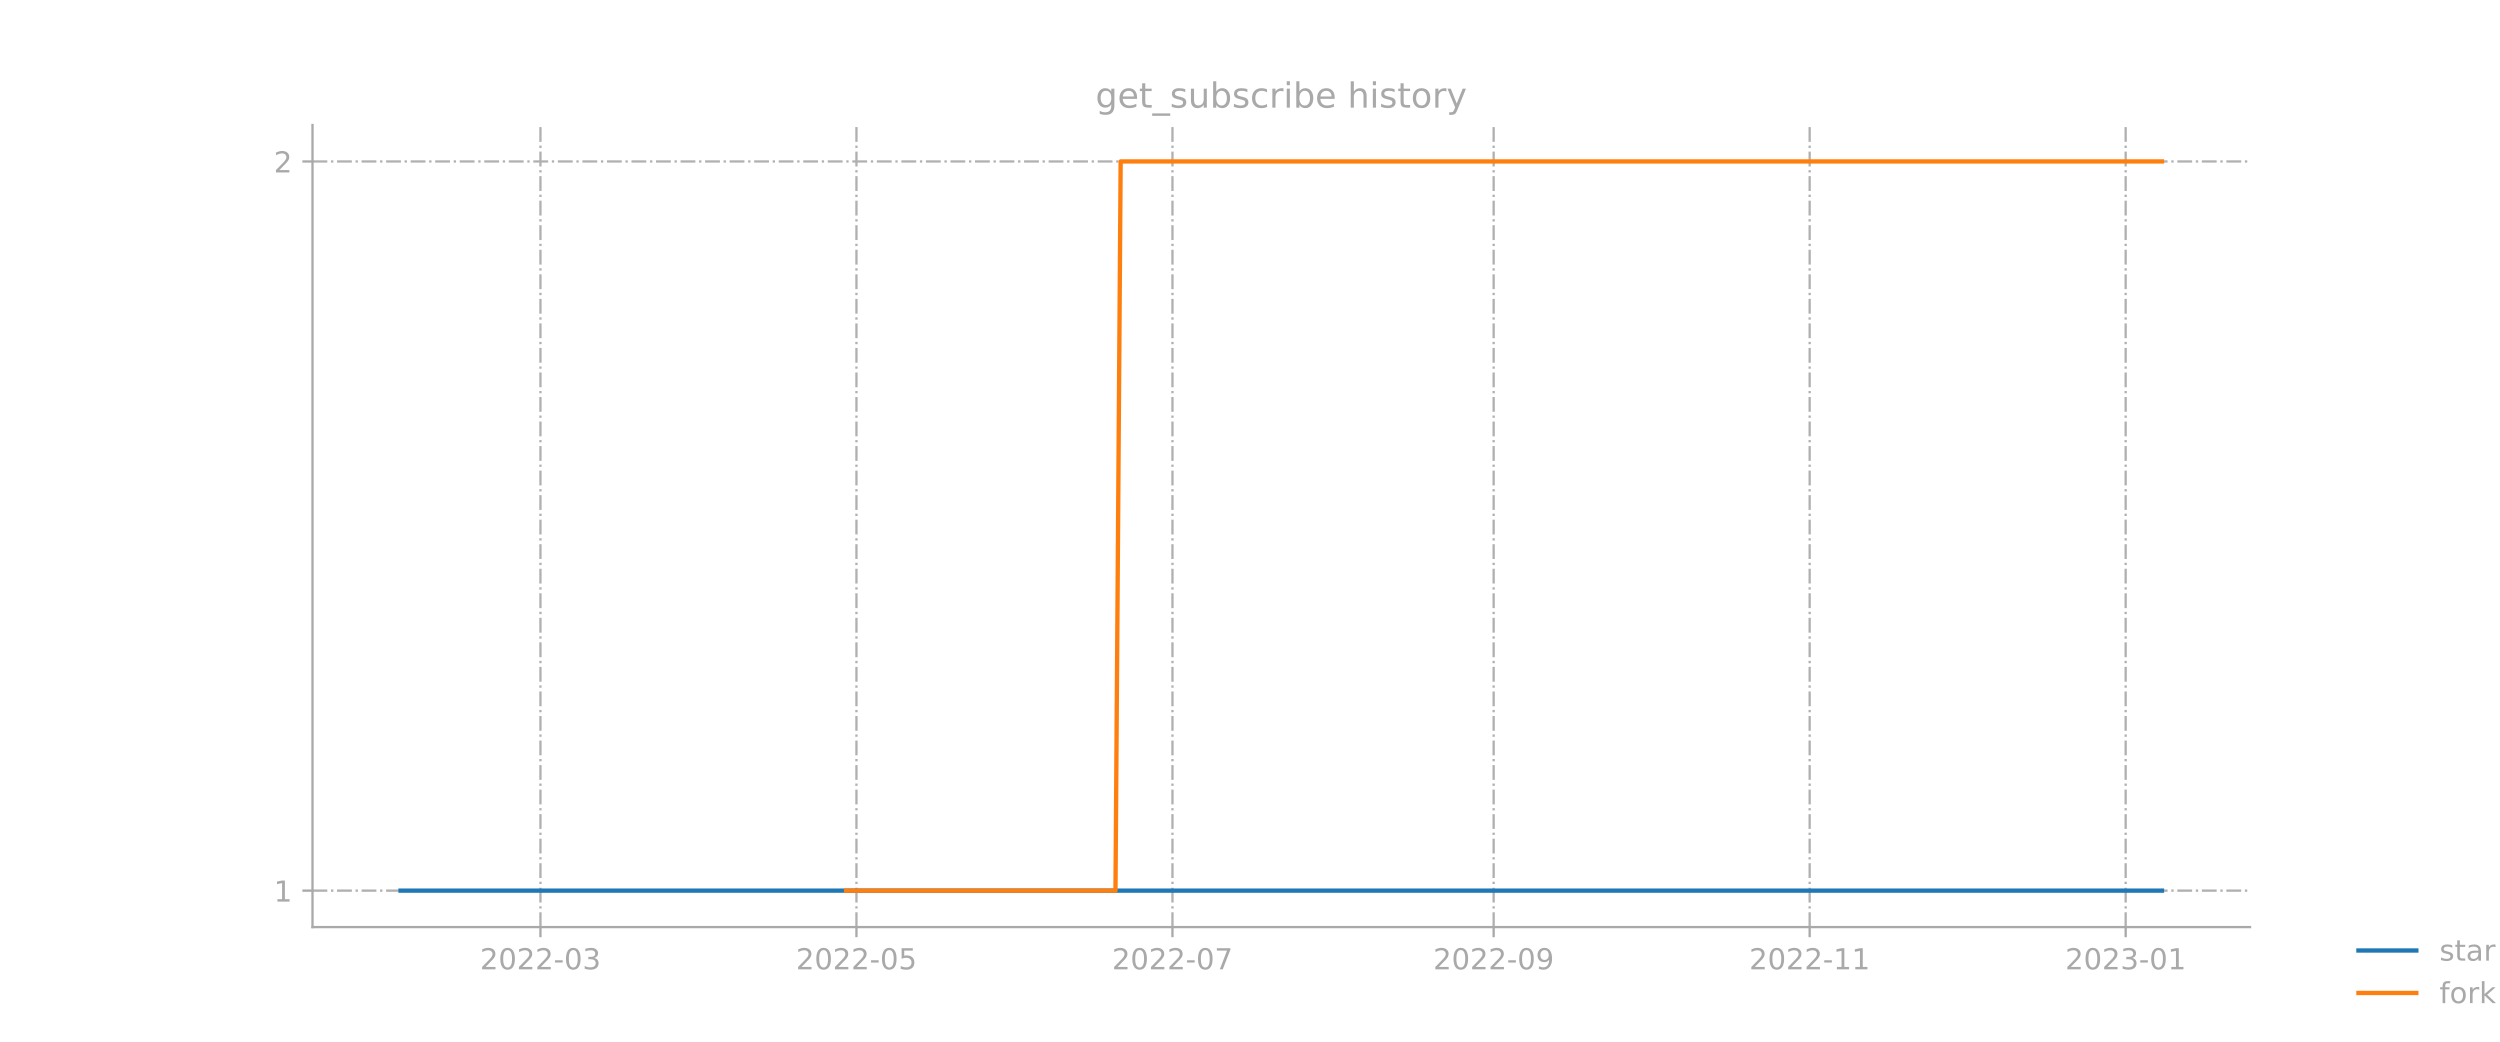
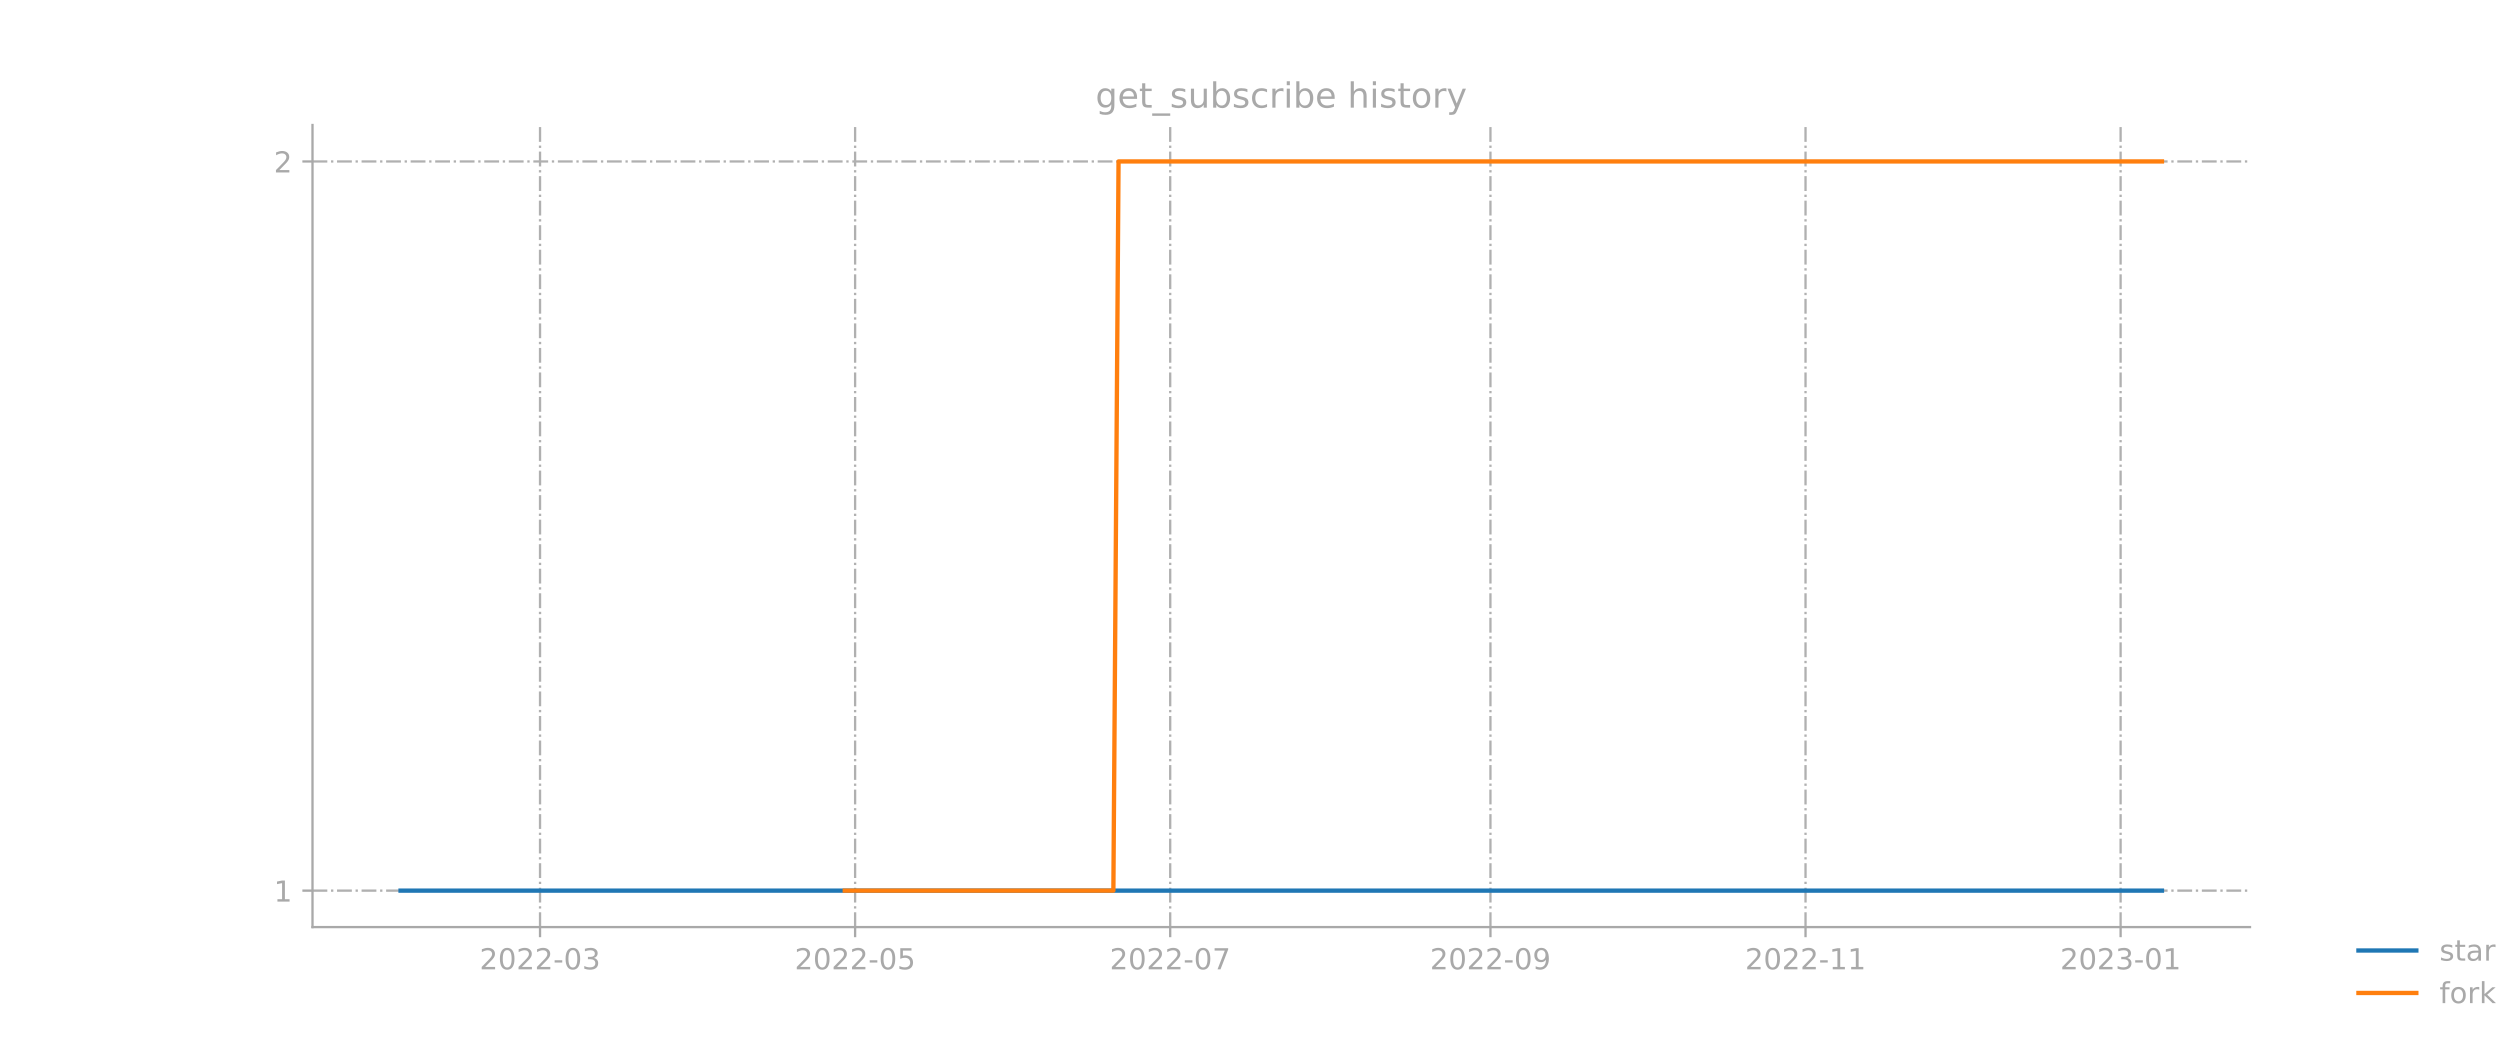
<svg xmlns="http://www.w3.org/2000/svg" xmlns:xlink="http://www.w3.org/1999/xlink" width="864pt" height="360pt" viewBox="0 0 864 360" version="1.1">
  <defs>
    <style type="text/css">*{stroke-linejoin: round; stroke-linecap: butt}</style>
  </defs>
  <g id="figure_1">
    <g id="patch_1">
      <path d="M 0 360  L 864 360  L 864 0  L 0 0  L 0 360  z " style="fill: none; opacity: 0" />
    </g>
    <g id="axes_1">
      <g id="patch_2">
        <path d="M 108 320.4  L 777.6 320.4  L 777.6 43.2  L 108 43.2  L 108 320.4  z " style="fill: none; opacity: 0" />
      </g>
      <g id="matplotlib.axis_1">
        <g id="xtick_1">
          <g id="line2d_1">
-             <path d="M 186.776 320.4  L 186.776 43.2  " clip-path="url(#pf06efd4800)" style="fill: none; stroke-dasharray: 5.12,1.28,0.8,1.28; stroke-dashoffset: 0; stroke: #b0b0b0; stroke-width: 0.8" />
+             <path d="M 186.635 320.4  L 186.635 43.2  " clip-path="url(#p2b28443e43)" style="fill: none; stroke-dasharray: 5.12,1.28,0.8,1.28; stroke-dashoffset: 0; stroke: #b0b0b0; stroke-width: 0.8" />
          </g>
          <g id="line2d_2">
            <defs>
-               <path id="md388accf79" d="M 0 0  L 0 3.5  " style="stroke: #a9a9a9; stroke-width: 0.8" />
-             </defs>
-             <g>
-               <use xlink:href="#md388accf79" x="186.776" y="320.4" style="fill: #a9a9a9; stroke: #a9a9a9; stroke-width: 0.8" />
+               <path id="m547f1cae94" d="M 0 0  L 0 3.5  " style="stroke: #a9a9a9; stroke-width: 0.8" />
+             </defs>
+             <g>
+               <use xlink:href="#m547f1cae94" x="186.635" y="320.4" style="fill: #a9a9a9; stroke: #a9a9a9; stroke-width: 0.8" />
            </g>
          </g>
          <g id="text_1">
-             <g style="fill: #a9a9a9" transform="translate(165.8851 334.9984) scale(0.1 -0.1)">
+             <g style="fill: #a9a9a9" transform="translate(165.7433 334.9984) scale(0.1 -0.1)">
              <defs>
                <path id="DejaVuSans-32" d="M 1228 531  L 3431 531  L 3431 0  L 469 0  L 469 531  Q 828 903 1448 1529  Q 2069 2156 2228 2338  Q 2531 2678 2651 2914  Q 2772 3150 2772 3378  Q 2772 3750 2511 3984  Q 2250 4219 1831 4219  Q 1534 4219 1204 4116  Q 875 4013 500 3803  L 500 4441  Q 881 4594 1212 4672  Q 1544 4750 1819 4750  Q 2544 4750 2975 4387  Q 3406 4025 3406 3419  Q 3406 3131 3298 2873  Q 3191 2616 2906 2266  Q 2828 2175 2409 1742  Q 1991 1309 1228 531  z " transform="scale(0.015625)" />
                <path id="DejaVuSans-30" d="M 2034 4250  Q 1547 4250 1301 3770  Q 1056 3291 1056 2328  Q 1056 1369 1301 889  Q 1547 409 2034 409  Q 2525 409 2770 889  Q 3016 1369 3016 2328  Q 3016 3291 2770 3770  Q 2525 4250 2034 4250  z M 2034 4750  Q 2819 4750 3233 4129  Q 3647 3509 3647 2328  Q 3647 1150 3233 529  Q 2819 -91 2034 -91  Q 1250 -91 836 529  Q 422 1150 422 2328  Q 422 3509 836 4129  Q 1250 4750 2034 4750  z " transform="scale(0.015625)" />
                <path id="DejaVuSans-2d" d="M 313 2009  L 1997 2009  L 1997 1497  L 313 1497  L 313 2009  z " transform="scale(0.015625)" />
                <path id="DejaVuSans-33" d="M 2597 2516  Q 3050 2419 3304 2112  Q 3559 1806 3559 1356  Q 3559 666 3084 287  Q 2609 -91 1734 -91  Q 1441 -91 1130 -33  Q 819 25 488 141  L 488 750  Q 750 597 1062 519  Q 1375 441 1716 441  Q 2309 441 2620 675  Q 2931 909 2931 1356  Q 2931 1769 2642 2001  Q 2353 2234 1838 2234  L 1294 2234  L 1294 2753  L 1863 2753  Q 2328 2753 2575 2939  Q 2822 3125 2822 3475  Q 2822 3834 2567 4026  Q 2313 4219 1838 4219  Q 1578 4219 1281 4162  Q 984 4106 628 3988  L 628 4550  Q 988 4650 1302 4700  Q 1616 4750 1894 4750  Q 2613 4750 3031 4423  Q 3450 4097 3450 3541  Q 3450 3153 3228 2886  Q 3006 2619 2597 2516  z " transform="scale(0.015625)" />
              </defs>
              <use xlink:href="#DejaVuSans-32" />
              <use xlink:href="#DejaVuSans-30" x="63.623" />
              <use xlink:href="#DejaVuSans-32" x="127.246" />
              <use xlink:href="#DejaVuSans-32" x="190.869" />
              <use xlink:href="#DejaVuSans-2d" x="254.492" />
              <use xlink:href="#DejaVuSans-30" x="290.576" />
              <use xlink:href="#DejaVuSans-33" x="354.199" />
            </g>
          </g>
        </g>
        <g id="xtick_2">
          <g id="line2d_3">
-             <path d="M 295.989 320.4  L 295.989 43.2  " clip-path="url(#pf06efd4800)" style="fill: none; stroke-dasharray: 5.12,1.28,0.8,1.28; stroke-dashoffset: 0; stroke: #b0b0b0; stroke-width: 0.8" />
+             <path d="M 295.527 320.4  L 295.527 43.2  " clip-path="url(#p2b28443e43)" style="fill: none; stroke-dasharray: 5.12,1.28,0.8,1.28; stroke-dashoffset: 0; stroke: #b0b0b0; stroke-width: 0.8" />
          </g>
          <g id="line2d_4">
            <g>
-               <use xlink:href="#md388accf79" x="295.989" y="320.4" style="fill: #a9a9a9; stroke: #a9a9a9; stroke-width: 0.8" />
+               <use xlink:href="#m547f1cae94" x="295.527" y="320.4" style="fill: #a9a9a9; stroke: #a9a9a9; stroke-width: 0.8" />
            </g>
          </g>
          <g id="text_2">
-             <g style="fill: #a9a9a9" transform="translate(275.0979 334.9984) scale(0.1 -0.1)">
+             <g style="fill: #a9a9a9" transform="translate(274.6359 334.9984) scale(0.1 -0.1)">
              <defs>
                <path id="DejaVuSans-35" d="M 691 4666  L 3169 4666  L 3169 4134  L 1269 4134  L 1269 2991  Q 1406 3038 1543 3061  Q 1681 3084 1819 3084  Q 2600 3084 3056 2656  Q 3513 2228 3513 1497  Q 3513 744 3044 326  Q 2575 -91 1722 -91  Q 1428 -91 1123 -41  Q 819 9 494 109  L 494 744  Q 775 591 1075 516  Q 1375 441 1709 441  Q 2250 441 2565 725  Q 2881 1009 2881 1497  Q 2881 1984 2565 2268  Q 2250 2553 1709 2553  Q 1456 2553 1204 2497  Q 953 2441 691 2322  L 691 4666  z " transform="scale(0.015625)" />
              </defs>
              <use xlink:href="#DejaVuSans-32" />
              <use xlink:href="#DejaVuSans-30" x="63.623" />
              <use xlink:href="#DejaVuSans-32" x="127.246" />
              <use xlink:href="#DejaVuSans-32" x="190.869" />
              <use xlink:href="#DejaVuSans-2d" x="254.492" />
              <use xlink:href="#DejaVuSans-30" x="290.576" />
              <use xlink:href="#DejaVuSans-35" x="354.199" />
            </g>
          </g>
        </g>
        <g id="xtick_3">
          <g id="line2d_5">
-             <path d="M 405.202 320.4  L 405.202 43.2  " clip-path="url(#pf06efd4800)" style="fill: none; stroke-dasharray: 5.12,1.28,0.8,1.28; stroke-dashoffset: 0; stroke: #b0b0b0; stroke-width: 0.8" />
+             <path d="M 404.42 320.4  L 404.42 43.2  " clip-path="url(#p2b28443e43)" style="fill: none; stroke-dasharray: 5.12,1.28,0.8,1.28; stroke-dashoffset: 0; stroke: #b0b0b0; stroke-width: 0.8" />
          </g>
          <g id="line2d_6">
            <g>
-               <use xlink:href="#md388accf79" x="405.202" y="320.4" style="fill: #a9a9a9; stroke: #a9a9a9; stroke-width: 0.8" />
+               <use xlink:href="#m547f1cae94" x="404.42" y="320.4" style="fill: #a9a9a9; stroke: #a9a9a9; stroke-width: 0.8" />
            </g>
          </g>
          <g id="text_3">
-             <g style="fill: #a9a9a9" transform="translate(384.3107 334.9984) scale(0.1 -0.1)">
+             <g style="fill: #a9a9a9" transform="translate(383.5284 334.9984) scale(0.1 -0.1)">
              <defs>
                <path id="DejaVuSans-37" d="M 525 4666  L 3525 4666  L 3525 4397  L 1831 0  L 1172 0  L 2766 4134  L 525 4134  L 525 4666  z " transform="scale(0.015625)" />
              </defs>
              <use xlink:href="#DejaVuSans-32" />
              <use xlink:href="#DejaVuSans-30" x="63.623" />
              <use xlink:href="#DejaVuSans-32" x="127.246" />
              <use xlink:href="#DejaVuSans-32" x="190.869" />
              <use xlink:href="#DejaVuSans-2d" x="254.492" />
              <use xlink:href="#DejaVuSans-30" x="290.576" />
              <use xlink:href="#DejaVuSans-37" x="354.199" />
            </g>
          </g>
        </g>
        <g id="xtick_4">
          <g id="line2d_7">
-             <path d="M 516.205 320.4  L 516.205 43.2  " clip-path="url(#pf06efd4800)" style="fill: none; stroke-dasharray: 5.12,1.28,0.8,1.28; stroke-dashoffset: 0; stroke: #b0b0b0; stroke-width: 0.8" />
+             <path d="M 515.098 320.4  L 515.098 43.2  " clip-path="url(#p2b28443e43)" style="fill: none; stroke-dasharray: 5.12,1.28,0.8,1.28; stroke-dashoffset: 0; stroke: #b0b0b0; stroke-width: 0.8" />
          </g>
          <g id="line2d_8">
            <g>
-               <use xlink:href="#md388accf79" x="516.205" y="320.4" style="fill: #a9a9a9; stroke: #a9a9a9; stroke-width: 0.8" />
+               <use xlink:href="#m547f1cae94" x="515.098" y="320.4" style="fill: #a9a9a9; stroke: #a9a9a9; stroke-width: 0.8" />
            </g>
          </g>
          <g id="text_4">
-             <g style="fill: #a9a9a9" transform="translate(495.3139 334.9984) scale(0.1 -0.1)">
+             <g style="fill: #a9a9a9" transform="translate(494.2061 334.9984) scale(0.1 -0.1)">
              <defs>
                <path id="DejaVuSans-39" d="M 703 97  L 703 672  Q 941 559 1184 500  Q 1428 441 1663 441  Q 2288 441 2617 861  Q 2947 1281 2994 2138  Q 2813 1869 2534 1725  Q 2256 1581 1919 1581  Q 1219 1581 811 2004  Q 403 2428 403 3163  Q 403 3881 828 4315  Q 1253 4750 1959 4750  Q 2769 4750 3195 4129  Q 3622 3509 3622 2328  Q 3622 1225 3098 567  Q 2575 -91 1691 -91  Q 1453 -91 1209 -44  Q 966 3 703 97  z M 1959 2075  Q 2384 2075 2632 2365  Q 2881 2656 2881 3163  Q 2881 3666 2632 3958  Q 2384 4250 1959 4250  Q 1534 4250 1286 3958  Q 1038 3666 1038 3163  Q 1038 2656 1286 2365  Q 1534 2075 1959 2075  z " transform="scale(0.015625)" />
              </defs>
              <use xlink:href="#DejaVuSans-32" />
              <use xlink:href="#DejaVuSans-30" x="63.623" />
              <use xlink:href="#DejaVuSans-32" x="127.246" />
              <use xlink:href="#DejaVuSans-32" x="190.869" />
              <use xlink:href="#DejaVuSans-2d" x="254.492" />
              <use xlink:href="#DejaVuSans-30" x="290.576" />
              <use xlink:href="#DejaVuSans-39" x="354.199" />
            </g>
          </g>
        </g>
        <g id="xtick_5">
          <g id="line2d_9">
-             <path d="M 625.418 320.4  L 625.418 43.2  " clip-path="url(#pf06efd4800)" style="fill: none; stroke-dasharray: 5.12,1.28,0.8,1.28; stroke-dashoffset: 0; stroke: #b0b0b0; stroke-width: 0.8" />
+             <path d="M 623.99 320.4  L 623.99 43.2  " clip-path="url(#p2b28443e43)" style="fill: none; stroke-dasharray: 5.12,1.28,0.8,1.28; stroke-dashoffset: 0; stroke: #b0b0b0; stroke-width: 0.8" />
          </g>
          <g id="line2d_10">
            <g>
-               <use xlink:href="#md388accf79" x="625.418" y="320.4" style="fill: #a9a9a9; stroke: #a9a9a9; stroke-width: 0.8" />
+               <use xlink:href="#m547f1cae94" x="623.99" y="320.4" style="fill: #a9a9a9; stroke: #a9a9a9; stroke-width: 0.8" />
            </g>
          </g>
          <g id="text_5">
-             <g style="fill: #a9a9a9" transform="translate(604.5268 334.9984) scale(0.1 -0.1)">
+             <g style="fill: #a9a9a9" transform="translate(603.0987 334.9984) scale(0.1 -0.1)">
              <defs>
                <path id="DejaVuSans-31" d="M 794 531  L 1825 531  L 1825 4091  L 703 3866  L 703 4441  L 1819 4666  L 2450 4666  L 2450 531  L 3481 531  L 3481 0  L 794 0  L 794 531  z " transform="scale(0.015625)" />
              </defs>
              <use xlink:href="#DejaVuSans-32" />
              <use xlink:href="#DejaVuSans-30" x="63.623" />
              <use xlink:href="#DejaVuSans-32" x="127.246" />
              <use xlink:href="#DejaVuSans-32" x="190.869" />
              <use xlink:href="#DejaVuSans-2d" x="254.492" />
              <use xlink:href="#DejaVuSans-31" x="290.576" />
              <use xlink:href="#DejaVuSans-31" x="354.199" />
            </g>
          </g>
        </g>
        <g id="xtick_6">
          <g id="line2d_11">
-             <path d="M 734.631 320.4  L 734.631 43.2  " clip-path="url(#pf06efd4800)" style="fill: none; stroke-dasharray: 5.12,1.28,0.8,1.28; stroke-dashoffset: 0; stroke: #b0b0b0; stroke-width: 0.8" />
+             <path d="M 732.883 320.4  L 732.883 43.2  " clip-path="url(#p2b28443e43)" style="fill: none; stroke-dasharray: 5.12,1.28,0.8,1.28; stroke-dashoffset: 0; stroke: #b0b0b0; stroke-width: 0.8" />
          </g>
          <g id="line2d_12">
            <g>
-               <use xlink:href="#md388accf79" x="734.631" y="320.4" style="fill: #a9a9a9; stroke: #a9a9a9; stroke-width: 0.8" />
+               <use xlink:href="#m547f1cae94" x="732.883" y="320.4" style="fill: #a9a9a9; stroke: #a9a9a9; stroke-width: 0.8" />
            </g>
          </g>
          <g id="text_6">
-             <g style="fill: #a9a9a9" transform="translate(713.7396 334.9984) scale(0.1 -0.1)">
+             <g style="fill: #a9a9a9" transform="translate(711.9912 334.9984) scale(0.1 -0.1)">
              <use xlink:href="#DejaVuSans-32" />
              <use xlink:href="#DejaVuSans-30" x="63.623" />
              <use xlink:href="#DejaVuSans-32" x="127.246" />
              <use xlink:href="#DejaVuSans-33" x="190.869" />
              <use xlink:href="#DejaVuSans-2d" x="254.492" />
              <use xlink:href="#DejaVuSans-30" x="290.576" />
              <use xlink:href="#DejaVuSans-31" x="354.199" />
            </g>
          </g>
        </g>
      </g>
      <g id="matplotlib.axis_2">
        <g id="ytick_1">
          <g id="line2d_13">
-             <path d="M 108 307.8  L 777.6 307.8  " clip-path="url(#pf06efd4800)" style="fill: none; stroke-dasharray: 5.12,1.28,0.8,1.28; stroke-dashoffset: 0; stroke: #b0b0b0; stroke-width: 0.8" />
+             <path d="M 108 307.8  L 777.6 307.8  " clip-path="url(#p2b28443e43)" style="fill: none; stroke-dasharray: 5.12,1.28,0.8,1.28; stroke-dashoffset: 0; stroke: #b0b0b0; stroke-width: 0.8" />
          </g>
          <g id="line2d_14">
            <defs>
-               <path id="m02462d015a" d="M 0 0  L -3.5 0  " style="stroke: #a9a9a9; stroke-width: 0.8" />
-             </defs>
-             <g>
-               <use xlink:href="#m02462d015a" x="108" y="307.8" style="fill: #a9a9a9; stroke: #a9a9a9; stroke-width: 0.8" />
+               <path id="mde499faa58" d="M 0 0  L -3.5 0  " style="stroke: #a9a9a9; stroke-width: 0.8" />
+             </defs>
+             <g>
+               <use xlink:href="#mde499faa58" x="108" y="307.8" style="fill: #a9a9a9; stroke: #a9a9a9; stroke-width: 0.8" />
            </g>
          </g>
          <g id="text_7">
            <g style="fill: #a9a9a9" transform="translate(94.6375 311.5992) scale(0.1 -0.1)">
              <use xlink:href="#DejaVuSans-31" />
            </g>
          </g>
        </g>
        <g id="ytick_2">
          <g id="line2d_15">
-             <path d="M 108 55.8  L 777.6 55.8  " clip-path="url(#pf06efd4800)" style="fill: none; stroke-dasharray: 5.12,1.28,0.8,1.28; stroke-dashoffset: 0; stroke: #b0b0b0; stroke-width: 0.8" />
+             <path d="M 108 55.8  L 777.6 55.8  " clip-path="url(#p2b28443e43)" style="fill: none; stroke-dasharray: 5.12,1.28,0.8,1.28; stroke-dashoffset: 0; stroke: #b0b0b0; stroke-width: 0.8" />
          </g>
          <g id="line2d_16">
            <g>
-               <use xlink:href="#m02462d015a" x="108" y="55.8" style="fill: #a9a9a9; stroke: #a9a9a9; stroke-width: 0.8" />
+               <use xlink:href="#mde499faa58" x="108" y="55.8" style="fill: #a9a9a9; stroke: #a9a9a9; stroke-width: 0.8" />
            </g>
          </g>
          <g id="text_8">
            <g style="fill: #a9a9a9" transform="translate(94.6375 59.59922) scale(0.1 -0.1)">
              <use xlink:href="#DejaVuSans-32" />
            </g>
          </g>
        </g>
      </g>
      <g id="line2d_17">
-         <path d="M 138.436 307.8  L 747.164 307.8  L 747.164 307.8  " clip-path="url(#pf06efd4800)" style="fill: none; stroke: #1f77b4; stroke-width: 1.5; stroke-linecap: square" />
+         <path d="M 138.436 307.8  L 747.164 307.8  L 747.164 307.8  " clip-path="url(#p2b28443e43)" style="fill: none; stroke: #1f77b4; stroke-width: 1.5; stroke-linecap: square" />
      </g>
      <g id="line2d_18">
-         <path d="M 292.409 307.8  L 385.508 307.8  L 387.298 55.8  L 747.164 55.8  L 747.164 55.8  " clip-path="url(#pf06efd4800)" style="fill: none; stroke: #ff7f0e; stroke-width: 1.5; stroke-linecap: square" />
+         <path d="M 291.957 307.8  L 384.783 307.8  L 386.569 55.8  L 747.164 55.8  L 747.164 55.8  " clip-path="url(#p2b28443e43)" style="fill: none; stroke: #ff7f0e; stroke-width: 1.5; stroke-linecap: square" />
      </g>
      <g id="patch_3">
        <path d="M 108 320.4  L 108 43.2  " style="fill: none; stroke: #a9a9a9; stroke-width: 0.8; stroke-linejoin: miter; stroke-linecap: square" />
      </g>
      <g id="patch_4">
        <path d="M 777.6 320.4  L 777.6 43.2  " style="fill: none" />
      </g>
      <g id="patch_5">
        <path d="M 108 320.4  L 777.6 320.4  " style="fill: none; stroke: #a9a9a9; stroke-width: 0.8; stroke-linejoin: miter; stroke-linecap: square" />
      </g>
      <g id="patch_6">
        <path d="M 108 43.2  L 777.6 43.2  " style="fill: none" />
      </g>
      <g id="text_9">
        <g style="fill: #a9a9a9" transform="translate(378.6075 37.2) scale(0.12 -0.12)">
          <defs>
            <path id="DejaVuSans-67" d="M 2906 1791  Q 2906 2416 2648 2759  Q 2391 3103 1925 3103  Q 1463 3103 1205 2759  Q 947 2416 947 1791  Q 947 1169 1205 825  Q 1463 481 1925 481  Q 2391 481 2648 825  Q 2906 1169 2906 1791  z M 3481 434  Q 3481 -459 3084 -895  Q 2688 -1331 1869 -1331  Q 1566 -1331 1297 -1286  Q 1028 -1241 775 -1147  L 775 -588  Q 1028 -725 1275 -790  Q 1522 -856 1778 -856  Q 2344 -856 2625 -561  Q 2906 -266 2906 331  L 2906 616  Q 2728 306 2450 153  Q 2172 0 1784 0  Q 1141 0 747 490  Q 353 981 353 1791  Q 353 2603 747 3093  Q 1141 3584 1784 3584  Q 2172 3584 2450 3431  Q 2728 3278 2906 2969  L 2906 3500  L 3481 3500  L 3481 434  z " transform="scale(0.015625)" />
            <path id="DejaVuSans-65" d="M 3597 1894  L 3597 1613  L 953 1613  Q 991 1019 1311 708  Q 1631 397 2203 397  Q 2534 397 2845 478  Q 3156 559 3463 722  L 3463 178  Q 3153 47 2828 -22  Q 2503 -91 2169 -91  Q 1331 -91 842 396  Q 353 884 353 1716  Q 353 2575 817 3079  Q 1281 3584 2069 3584  Q 2775 3584 3186 3129  Q 3597 2675 3597 1894  z M 3022 2063  Q 3016 2534 2758 2815  Q 2500 3097 2075 3097  Q 1594 3097 1305 2825  Q 1016 2553 972 2059  L 3022 2063  z " transform="scale(0.015625)" />
            <path id="DejaVuSans-74" d="M 1172 4494  L 1172 3500  L 2356 3500  L 2356 3053  L 1172 3053  L 1172 1153  Q 1172 725 1289 603  Q 1406 481 1766 481  L 2356 481  L 2356 0  L 1766 0  Q 1100 0 847 248  Q 594 497 594 1153  L 594 3053  L 172 3053  L 172 3500  L 594 3500  L 594 4494  L 1172 4494  z " transform="scale(0.015625)" />
            <path id="DejaVuSans-5f" d="M 3263 -1063  L 3263 -1509  L -63 -1509  L -63 -1063  L 3263 -1063  z " transform="scale(0.015625)" />
            <path id="DejaVuSans-73" d="M 2834 3397  L 2834 2853  Q 2591 2978 2328 3040  Q 2066 3103 1784 3103  Q 1356 3103 1142 2972  Q 928 2841 928 2578  Q 928 2378 1081 2264  Q 1234 2150 1697 2047  L 1894 2003  Q 2506 1872 2764 1633  Q 3022 1394 3022 966  Q 3022 478 2636 193  Q 2250 -91 1575 -91  Q 1294 -91 989 -36  Q 684 19 347 128  L 347 722  Q 666 556 975 473  Q 1284 391 1588 391  Q 1994 391 2212 530  Q 2431 669 2431 922  Q 2431 1156 2273 1281  Q 2116 1406 1581 1522  L 1381 1569  Q 847 1681 609 1914  Q 372 2147 372 2553  Q 372 3047 722 3315  Q 1072 3584 1716 3584  Q 2034 3584 2315 3537  Q 2597 3491 2834 3397  z " transform="scale(0.015625)" />
            <path id="DejaVuSans-75" d="M 544 1381  L 544 3500  L 1119 3500  L 1119 1403  Q 1119 906 1312 657  Q 1506 409 1894 409  Q 2359 409 2629 706  Q 2900 1003 2900 1516  L 2900 3500  L 3475 3500  L 3475 0  L 2900 0  L 2900 538  Q 2691 219 2414 64  Q 2138 -91 1772 -91  Q 1169 -91 856 284  Q 544 659 544 1381  z M 1991 3584  L 1991 3584  z " transform="scale(0.015625)" />
            <path id="DejaVuSans-62" d="M 3116 1747  Q 3116 2381 2855 2742  Q 2594 3103 2138 3103  Q 1681 3103 1420 2742  Q 1159 2381 1159 1747  Q 1159 1113 1420 752  Q 1681 391 2138 391  Q 2594 391 2855 752  Q 3116 1113 3116 1747  z M 1159 2969  Q 1341 3281 1617 3432  Q 1894 3584 2278 3584  Q 2916 3584 3314 3078  Q 3713 2572 3713 1747  Q 3713 922 3314 415  Q 2916 -91 2278 -91  Q 1894 -91 1617 61  Q 1341 213 1159 525  L 1159 0  L 581 0  L 581 4863  L 1159 4863  L 1159 2969  z " transform="scale(0.015625)" />
            <path id="DejaVuSans-63" d="M 3122 3366  L 3122 2828  Q 2878 2963 2633 3030  Q 2388 3097 2138 3097  Q 1578 3097 1268 2742  Q 959 2388 959 1747  Q 959 1106 1268 751  Q 1578 397 2138 397  Q 2388 397 2633 464  Q 2878 531 3122 666  L 3122 134  Q 2881 22 2623 -34  Q 2366 -91 2075 -91  Q 1284 -91 818 406  Q 353 903 353 1747  Q 353 2603 823 3093  Q 1294 3584 2113 3584  Q 2378 3584 2631 3529  Q 2884 3475 3122 3366  z " transform="scale(0.015625)" />
            <path id="DejaVuSans-72" d="M 2631 2963  Q 2534 3019 2420 3045  Q 2306 3072 2169 3072  Q 1681 3072 1420 2755  Q 1159 2438 1159 1844  L 1159 0  L 581 0  L 581 3500  L 1159 3500  L 1159 2956  Q 1341 3275 1631 3429  Q 1922 3584 2338 3584  Q 2397 3584 2469 3576  Q 2541 3569 2628 3553  L 2631 2963  z " transform="scale(0.015625)" />
            <path id="DejaVuSans-69" d="M 603 3500  L 1178 3500  L 1178 0  L 603 0  L 603 3500  z M 603 4863  L 1178 4863  L 1178 4134  L 603 4134  L 603 4863  z " transform="scale(0.015625)" />
            <path id="DejaVuSans-20" transform="scale(0.015625)" />
            <path id="DejaVuSans-68" d="M 3513 2113  L 3513 0  L 2938 0  L 2938 2094  Q 2938 2591 2744 2837  Q 2550 3084 2163 3084  Q 1697 3084 1428 2787  Q 1159 2491 1159 1978  L 1159 0  L 581 0  L 581 4863  L 1159 4863  L 1159 2956  Q 1366 3272 1645 3428  Q 1925 3584 2291 3584  Q 2894 3584 3203 3211  Q 3513 2838 3513 2113  z " transform="scale(0.015625)" />
            <path id="DejaVuSans-6f" d="M 1959 3097  Q 1497 3097 1228 2736  Q 959 2375 959 1747  Q 959 1119 1226 758  Q 1494 397 1959 397  Q 2419 397 2687 759  Q 2956 1122 2956 1747  Q 2956 2369 2687 2733  Q 2419 3097 1959 3097  z M 1959 3584  Q 2709 3584 3137 3096  Q 3566 2609 3566 1747  Q 3566 888 3137 398  Q 2709 -91 1959 -91  Q 1206 -91 779 398  Q 353 888 353 1747  Q 353 2609 779 3096  Q 1206 3584 1959 3584  z " transform="scale(0.015625)" />
            <path id="DejaVuSans-79" d="M 2059 -325  Q 1816 -950 1584 -1140  Q 1353 -1331 966 -1331  L 506 -1331  L 506 -850  L 844 -850  Q 1081 -850 1212 -737  Q 1344 -625 1503 -206  L 1606 56  L 191 3500  L 800 3500  L 1894 763  L 2988 3500  L 3597 3500  L 2059 -325  z " transform="scale(0.015625)" />
          </defs>
          <use xlink:href="#DejaVuSans-67" />
          <use xlink:href="#DejaVuSans-65" x="63.477" />
          <use xlink:href="#DejaVuSans-74" x="125" />
          <use xlink:href="#DejaVuSans-5f" x="164.209" />
          <use xlink:href="#DejaVuSans-73" x="214.209" />
          <use xlink:href="#DejaVuSans-75" x="266.309" />
          <use xlink:href="#DejaVuSans-62" x="329.688" />
          <use xlink:href="#DejaVuSans-73" x="393.164" />
          <use xlink:href="#DejaVuSans-63" x="445.264" />
          <use xlink:href="#DejaVuSans-72" x="500.244" />
          <use xlink:href="#DejaVuSans-69" x="541.357" />
          <use xlink:href="#DejaVuSans-62" x="569.141" />
          <use xlink:href="#DejaVuSans-65" x="632.617" />
          <use xlink:href="#DejaVuSans-20" x="694.141" />
          <use xlink:href="#DejaVuSans-68" x="725.928" />
          <use xlink:href="#DejaVuSans-69" x="789.307" />
          <use xlink:href="#DejaVuSans-73" x="817.09" />
          <use xlink:href="#DejaVuSans-74" x="869.189" />
          <use xlink:href="#DejaVuSans-6f" x="908.398" />
          <use xlink:href="#DejaVuSans-72" x="969.58" />
          <use xlink:href="#DejaVuSans-79" x="1010.693" />
        </g>
      </g>
      <g id="legend_1">
        <g id="line2d_19">
          <path d="M 815.08 328.498  L 825.08 328.498  L 835.08 328.498  " style="fill: none; stroke: #1f77b4; stroke-width: 1.5; stroke-linecap: square" />
        </g>
        <g id="text_10">
          <g style="fill: #a9a9a9" transform="translate(843.08 331.9984) scale(0.1 -0.1)">
            <defs>
              <path id="DejaVuSans-61" d="M 2194 1759  Q 1497 1759 1228 1600  Q 959 1441 959 1056  Q 959 750 1161 570  Q 1363 391 1709 391  Q 2188 391 2477 730  Q 2766 1069 2766 1631  L 2766 1759  L 2194 1759  z M 3341 1997  L 3341 0  L 2766 0  L 2766 531  Q 2569 213 2275 61  Q 1981 -91 1556 -91  Q 1019 -91 701 211  Q 384 513 384 1019  Q 384 1609 779 1909  Q 1175 2209 1959 2209  L 2766 2209  L 2766 2266  Q 2766 2663 2505 2880  Q 2244 3097 1772 3097  Q 1472 3097 1187 3025  Q 903 2953 641 2809  L 641 3341  Q 956 3463 1253 3523  Q 1550 3584 1831 3584  Q 2591 3584 2966 3190  Q 3341 2797 3341 1997  z " transform="scale(0.015625)" />
            </defs>
            <use xlink:href="#DejaVuSans-73" />
            <use xlink:href="#DejaVuSans-74" x="52.1" />
            <use xlink:href="#DejaVuSans-61" x="91.309" />
            <use xlink:href="#DejaVuSans-72" x="152.588" />
          </g>
        </g>
        <g id="line2d_20">
          <path d="M 815.08 343.177  L 825.08 343.177  L 835.08 343.177  " style="fill: none; stroke: #ff7f0e; stroke-width: 1.5; stroke-linecap: square" />
        </g>
        <g id="text_11">
          <g style="fill: #a9a9a9" transform="translate(843.08 346.6766) scale(0.1 -0.1)">
            <defs>
              <path id="DejaVuSans-66" d="M 2375 4863  L 2375 4384  L 1825 4384  Q 1516 4384 1395 4259  Q 1275 4134 1275 3809  L 1275 3500  L 2222 3500  L 2222 3053  L 1275 3053  L 1275 0  L 697 0  L 697 3053  L 147 3053  L 147 3500  L 697 3500  L 697 3744  Q 697 4328 969 4595  Q 1241 4863 1831 4863  L 2375 4863  z " transform="scale(0.015625)" />
              <path id="DejaVuSans-6b" d="M 581 4863  L 1159 4863  L 1159 1991  L 2875 3500  L 3609 3500  L 1753 1863  L 3688 0  L 2938 0  L 1159 1709  L 1159 0  L 581 0  L 581 4863  z " transform="scale(0.015625)" />
            </defs>
            <use xlink:href="#DejaVuSans-66" />
            <use xlink:href="#DejaVuSans-6f" x="35.205" />
            <use xlink:href="#DejaVuSans-72" x="96.387" />
            <use xlink:href="#DejaVuSans-6b" x="137.5" />
          </g>
        </g>
      </g>
    </g>
  </g>
  <defs>
-     <clipPath id="pf06efd4800">
+     <clipPath id="p2b28443e43">
      <rect x="108" y="43.2" width="669.6" height="277.2" />
    </clipPath>
  </defs>
</svg>
